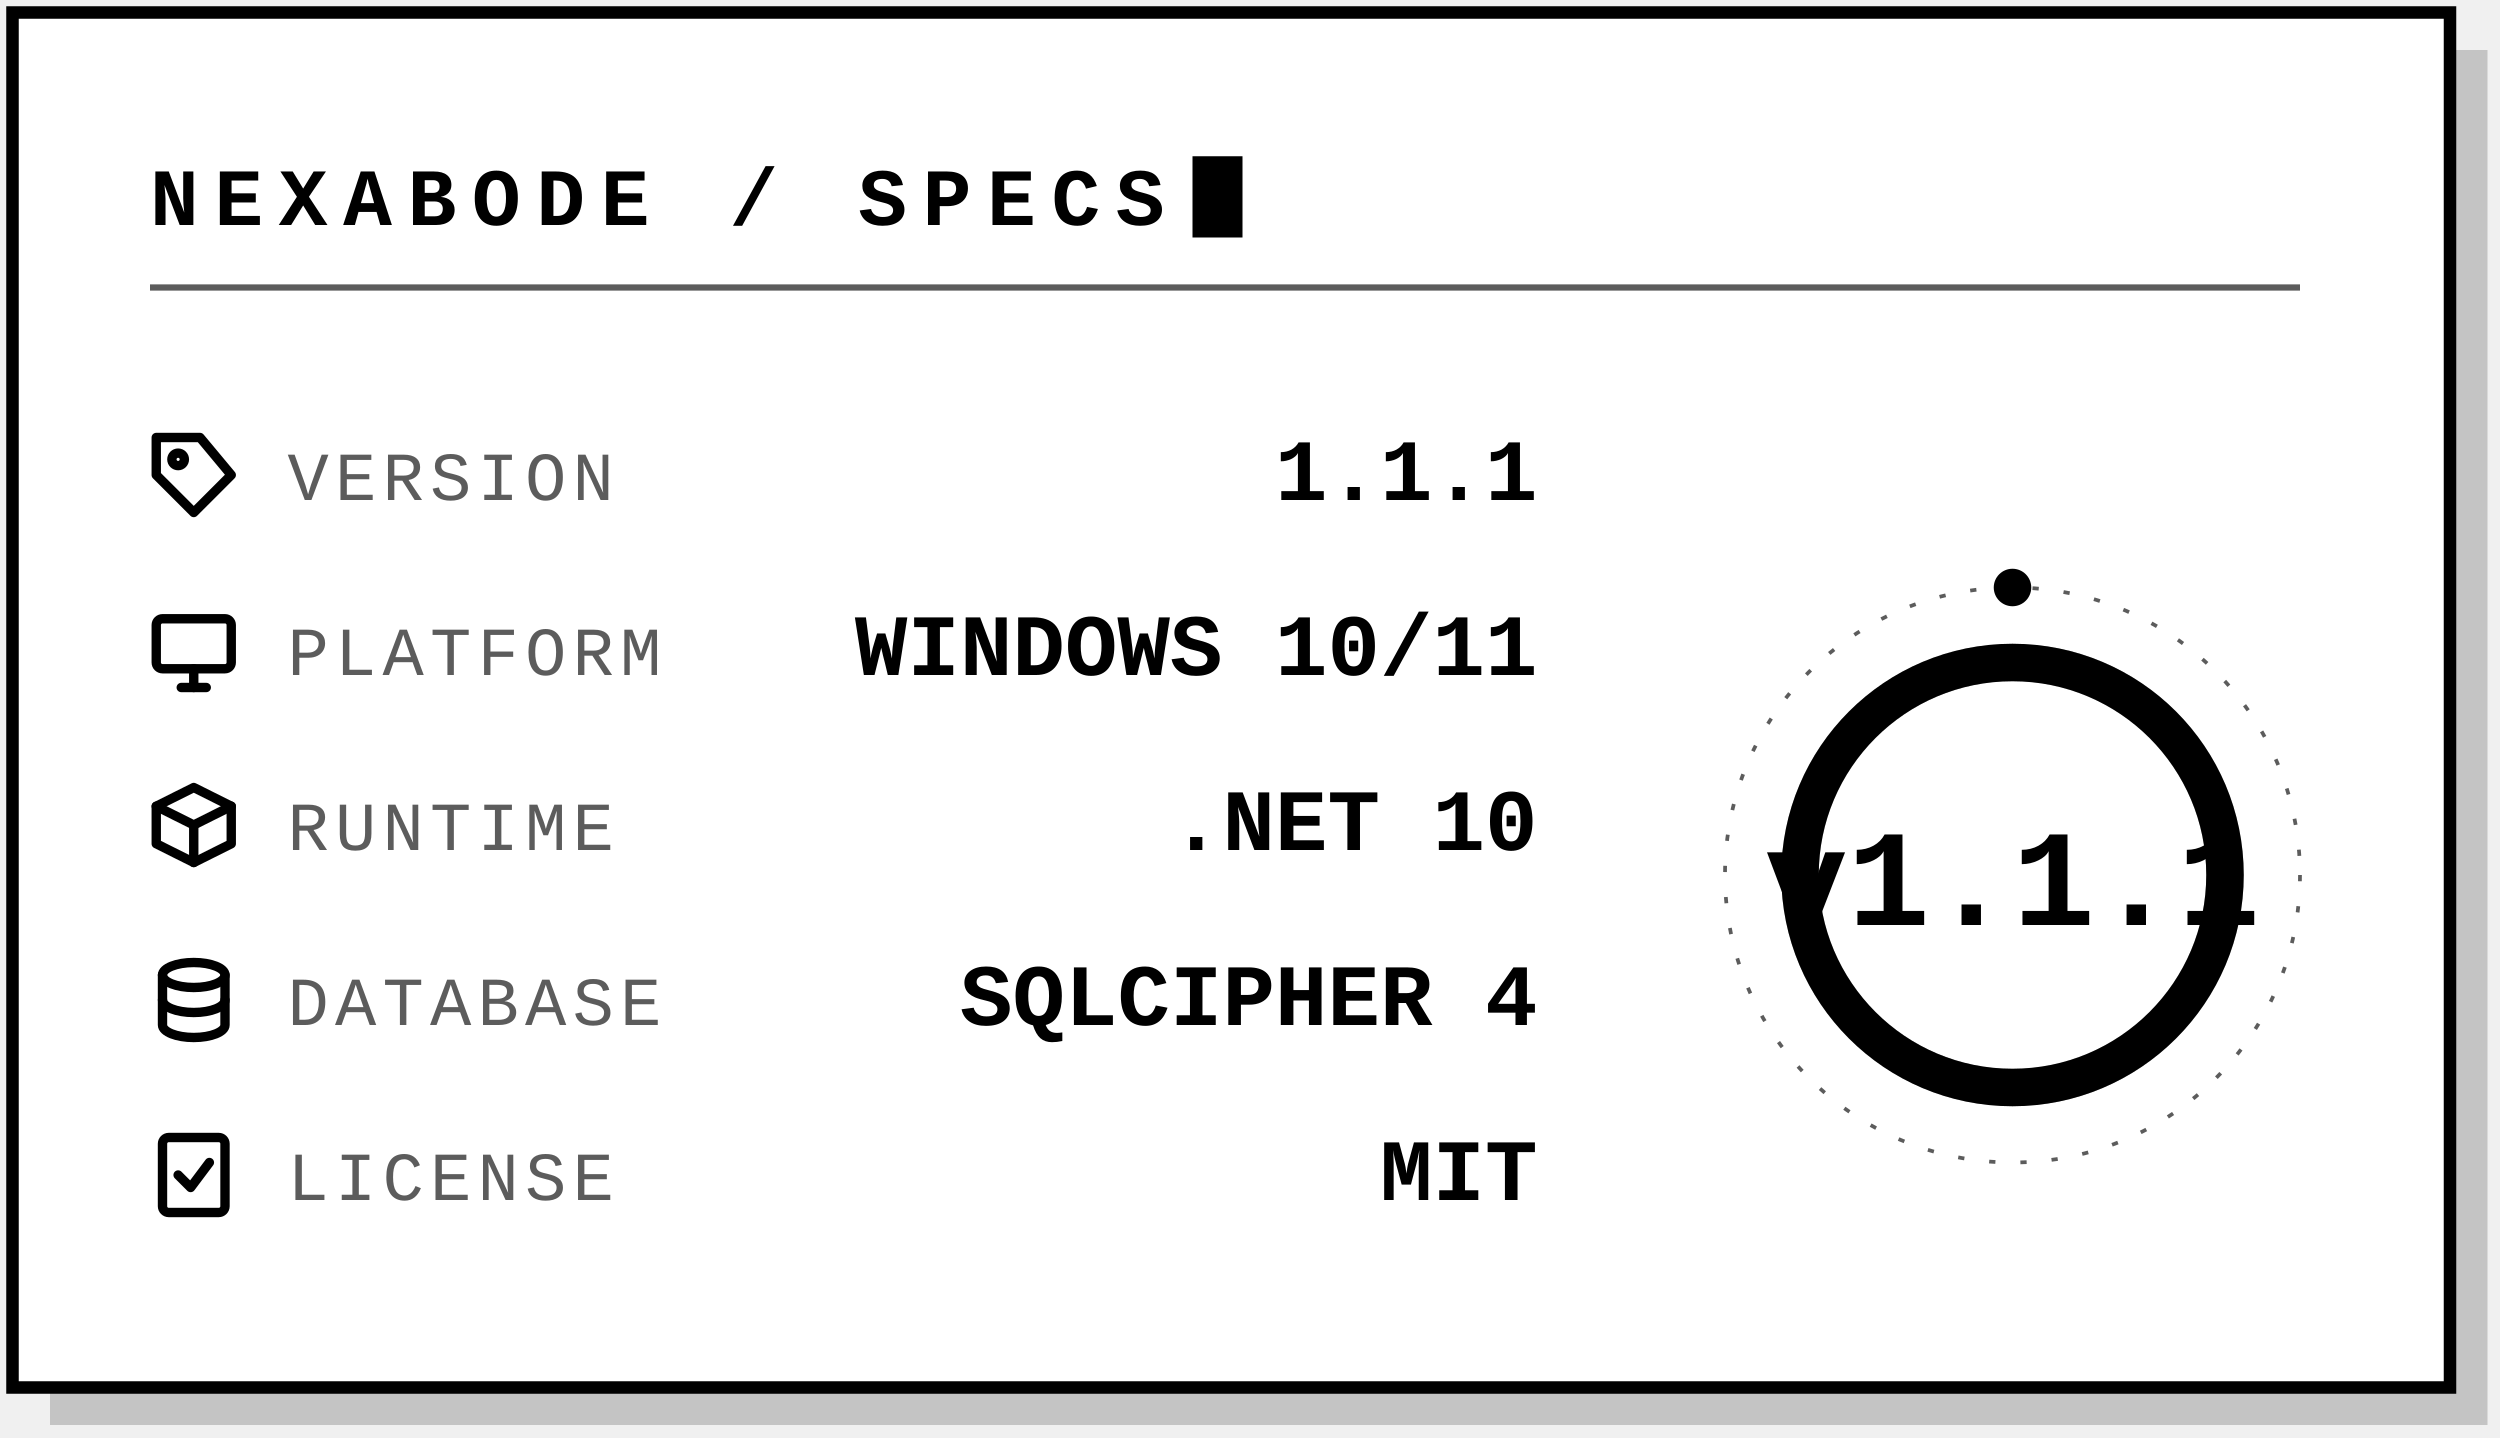
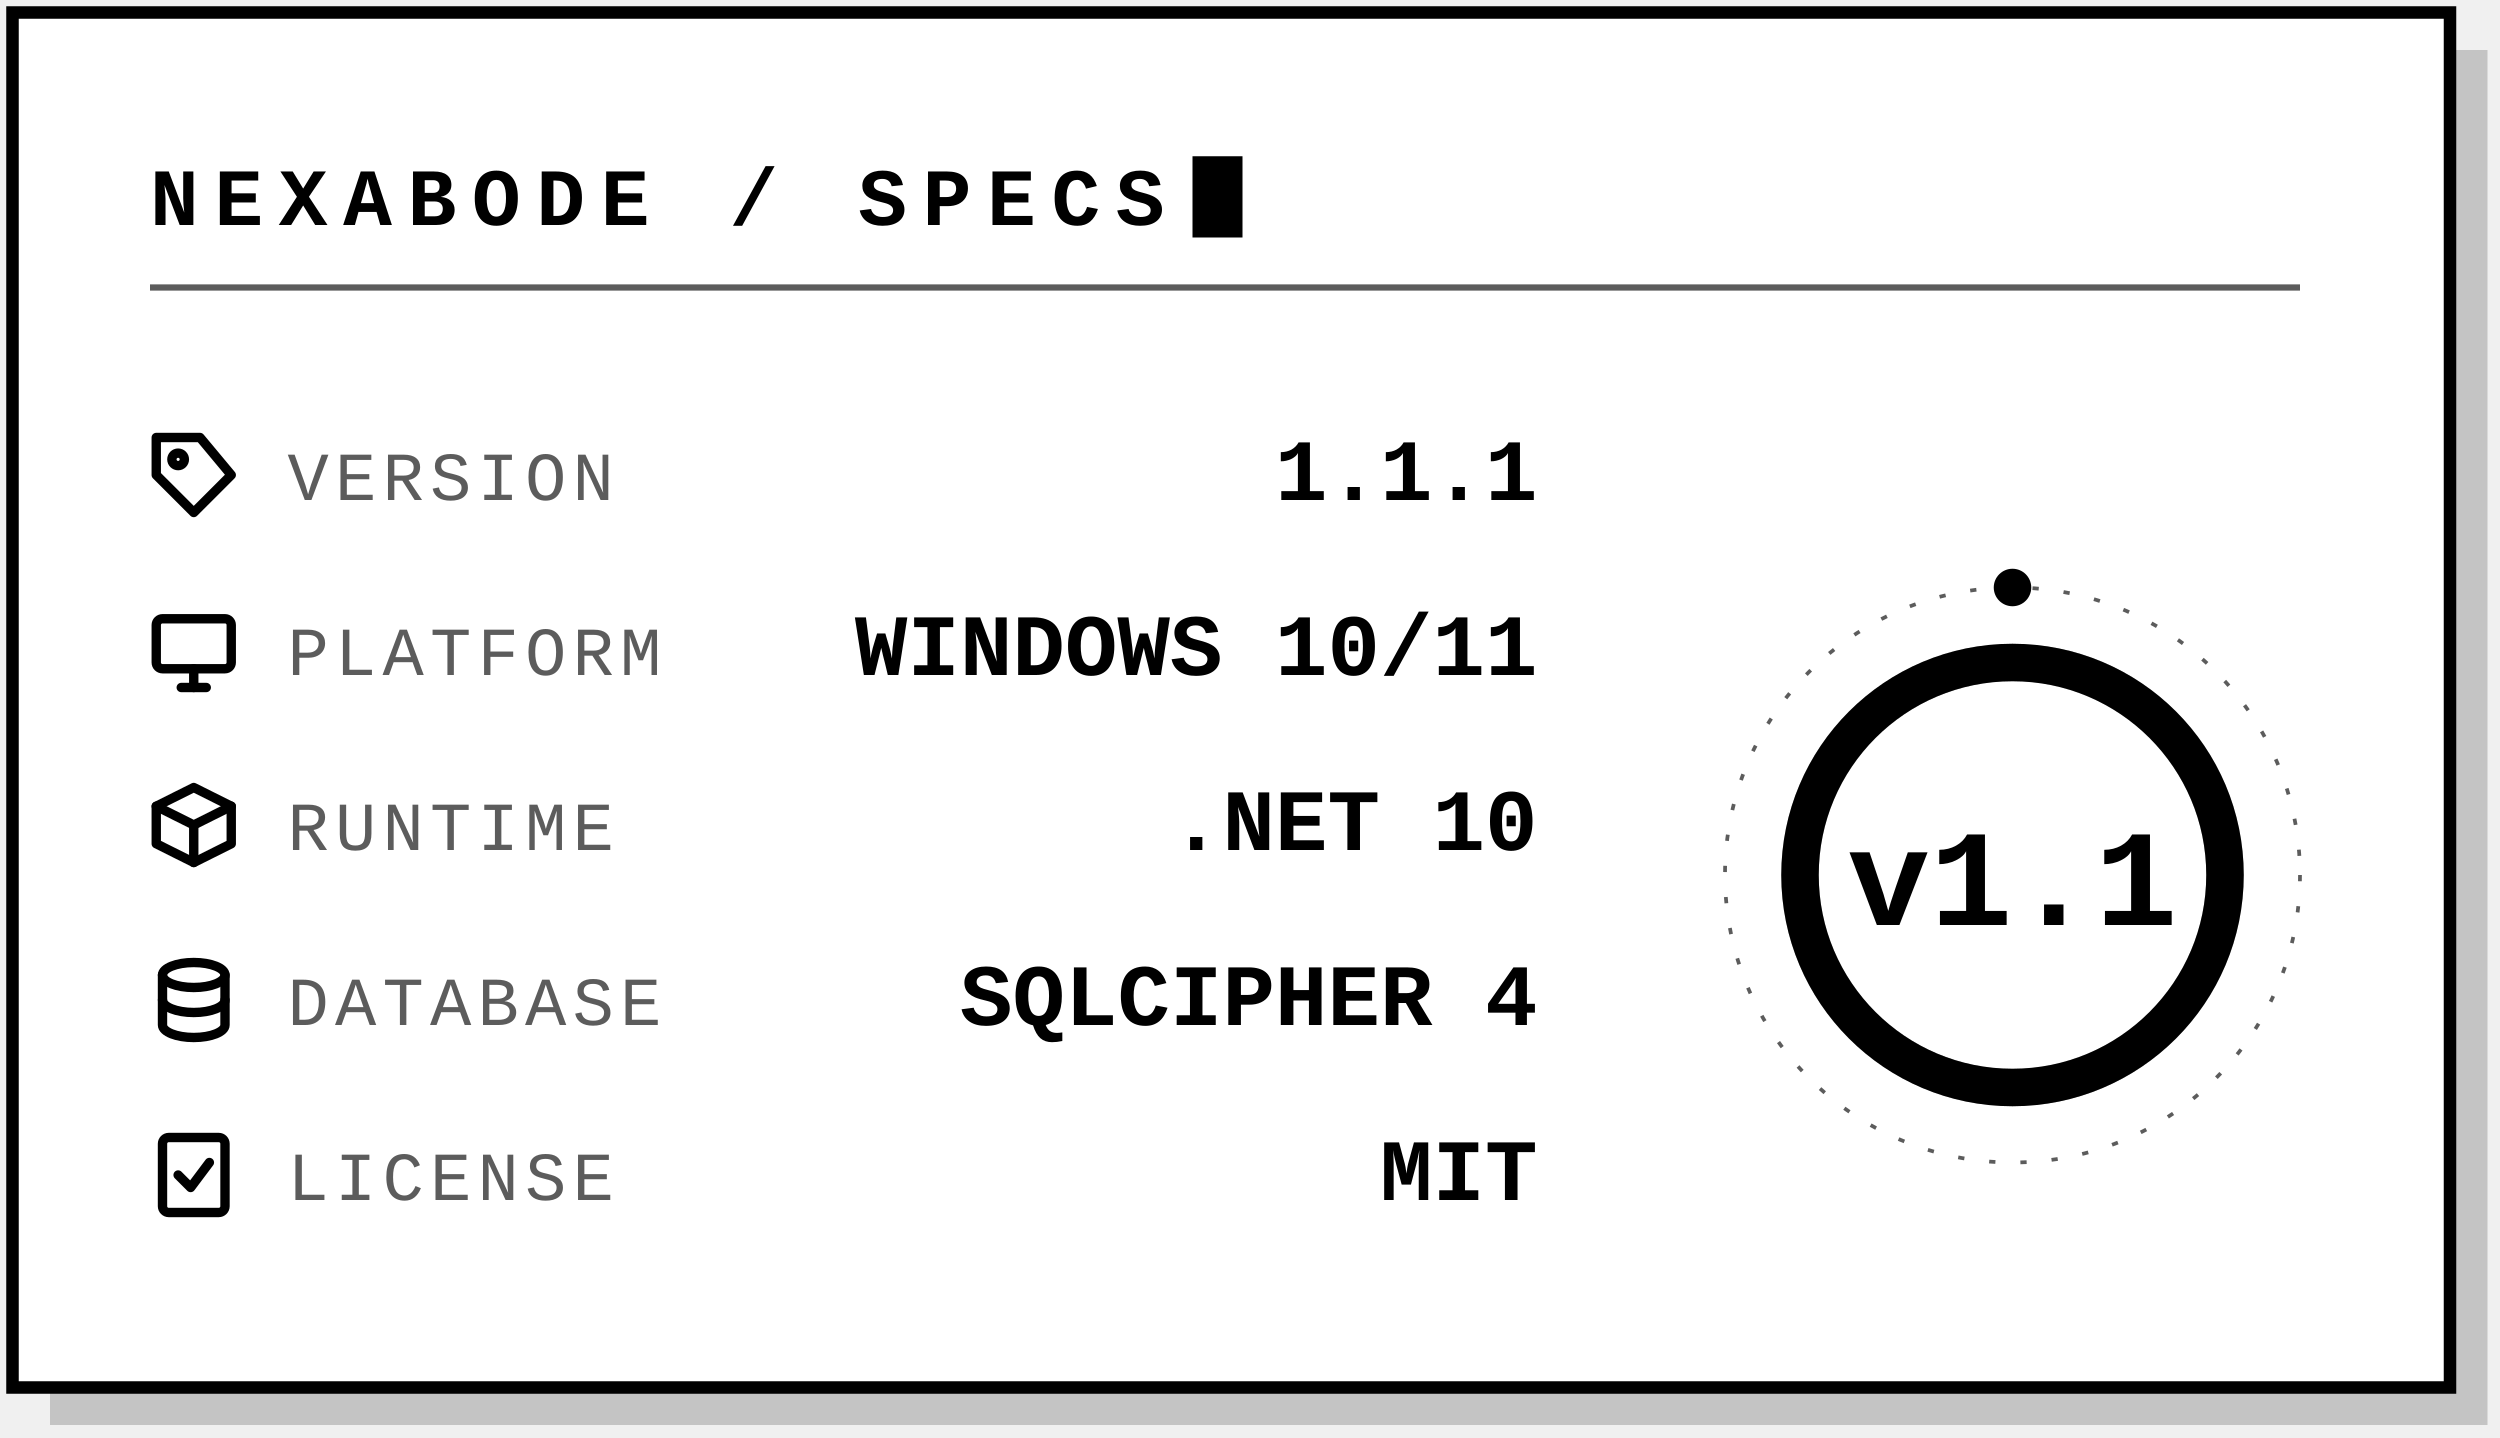
<svg xmlns="http://www.w3.org/2000/svg" width="400" height="230" viewBox="0 0 400 230" role="img" aria-label="Nexabode specs: version 1.0.0, Windows 10 and 11, .NET 10, SQLCipher 4 database, MIT license">
  <style>
    /* ---------- Shared styles ---------- */
    .m  { font-family: 'SFMono-Regular', Consolas, 'Liberation Mono', Menlo, monospace; }
    .lb { font-size: 11px; letter-spacing: 1px; fill: #5c5c5c; }                     /* row label */
    .v  { font-size: 14px; font-weight: 700; text-anchor: end; fill: #000000; }      /* row value */
    .ic {                                                                             /* row icon */
      fill: none;
      stroke: #000000;
      stroke-width: 1.5;
      stroke-linecap: round;
      stroke-linejoin: round;
    }

    /* ---------- Animations ---------- */
    .cu { animation: blink 1.1s steps(1) infinite; }
    @keyframes blink {
      0%, 50%      { opacity: 1; }
      50.01%, 100% { opacity: 0; }
    }

    .orb {
      transform-origin: 322px 140px;   /* ring center */
      animation: orbit 10s linear infinite;
    }
    @keyframes orbit {
      to { transform: rotate(360deg); }
    }
  </style>
  <rect x="8" y="8" width="390" height="220" fill="#c4c4c4" />
  <rect x="2" y="2" width="390" height="220" fill="#ffffff" stroke="#000000" stroke-width="2" />
  <text class="m" x="24" y="36" fill="#000000" font-size="13" font-weight="700" letter-spacing="2.5">NEXABODE / SPECS</text>
  <rect class="cu" x="190.8" y="25" width="8" height="13" fill="#000000" />
  <line x1="24" y1="46" x2="368" y2="46" stroke="#5c5c5c" stroke-width="1" />
  <g class="ic" transform="translate(24,69)">
    <polygon points="1,1 8,1 13,7 7,13 1,7" />
    <circle cx="4.5" cy="4.5" r="1" />
  </g>
  <text class="m lb" x="46" y="80">VERSION</text>
  <text class="m v" x="246" y="80">1.1.1</text>
  <g class="ic" transform="translate(24,97)">
    <rect x="1" y="2" width="12" height="8" rx="1" />
    <line x1="5" y1="13" x2="9" y2="13" />
    <line x1="7" y1="10" x2="7" y2="13" />
  </g>
  <text class="m lb" x="46" y="108">PLATFORM</text>
  <text class="m v" x="246" y="108">WINDOWS 10/11</text>
  <g class="ic" transform="translate(24,125)">
    <polygon points="7,1 13,4 13,10 7,13 1,10 1,4" />
    <polyline points="1,4 7,7 13,4" />
    <line x1="7" y1="7" x2="7" y2="13" />
  </g>
  <text class="m lb" x="46" y="136">RUNTIME</text>
  <text class="m v" x="246" y="136">.NET 10</text>
  <g class="ic" transform="translate(24,153)">
    <ellipse cx="7" cy="3" rx="5" ry="2" />
    <path d="M2 3 V11 A5 2 0 0 0 12 11 V3" />
    <path d="M2 7 A5 2 0 0 0 12 7" />
  </g>
  <text class="m lb" x="46" y="164">DATABASE</text>
  <text class="m v" x="246" y="164">SQLCIPHER 4</text>
  <g class="ic" transform="translate(24,181)">
    <rect x="2" y="1" width="10" height="12" rx="1" />
    <polyline points="4.5,7 6.5,9 9.5,5" />
  </g>
  <text class="m lb" x="46" y="192">LICENSE</text>
  <text class="m v" x="246" y="192">MIT</text>
  <circle cx="322" cy="140" r="46" fill="none" stroke="#5c5c5c" stroke-width="0.6" stroke-dasharray="1 4" />
  <circle cx="322" cy="140" r="34" fill="none" stroke="#c4c4c4" stroke-width="6" />
  <circle cx="322" cy="140" r="34" fill="none" stroke="#000000" stroke-width="6" stroke-linecap="round" stroke-dasharray="213.6 0" transform="rotate(-90 322 140)" />
-   <text class="m" x="322" y="148" text-anchor="middle" fill="#000000" font-size="22" font-weight="700">v1.1.1</text>
+   <text class="m" x="322" y="148" text-anchor="middle" fill="#000000" font-size="22" font-weight="700">v1.1</text>
  <g class="orb">
    <circle cx="322" cy="94" r="3" fill="#000000" />
  </g>
</svg>
